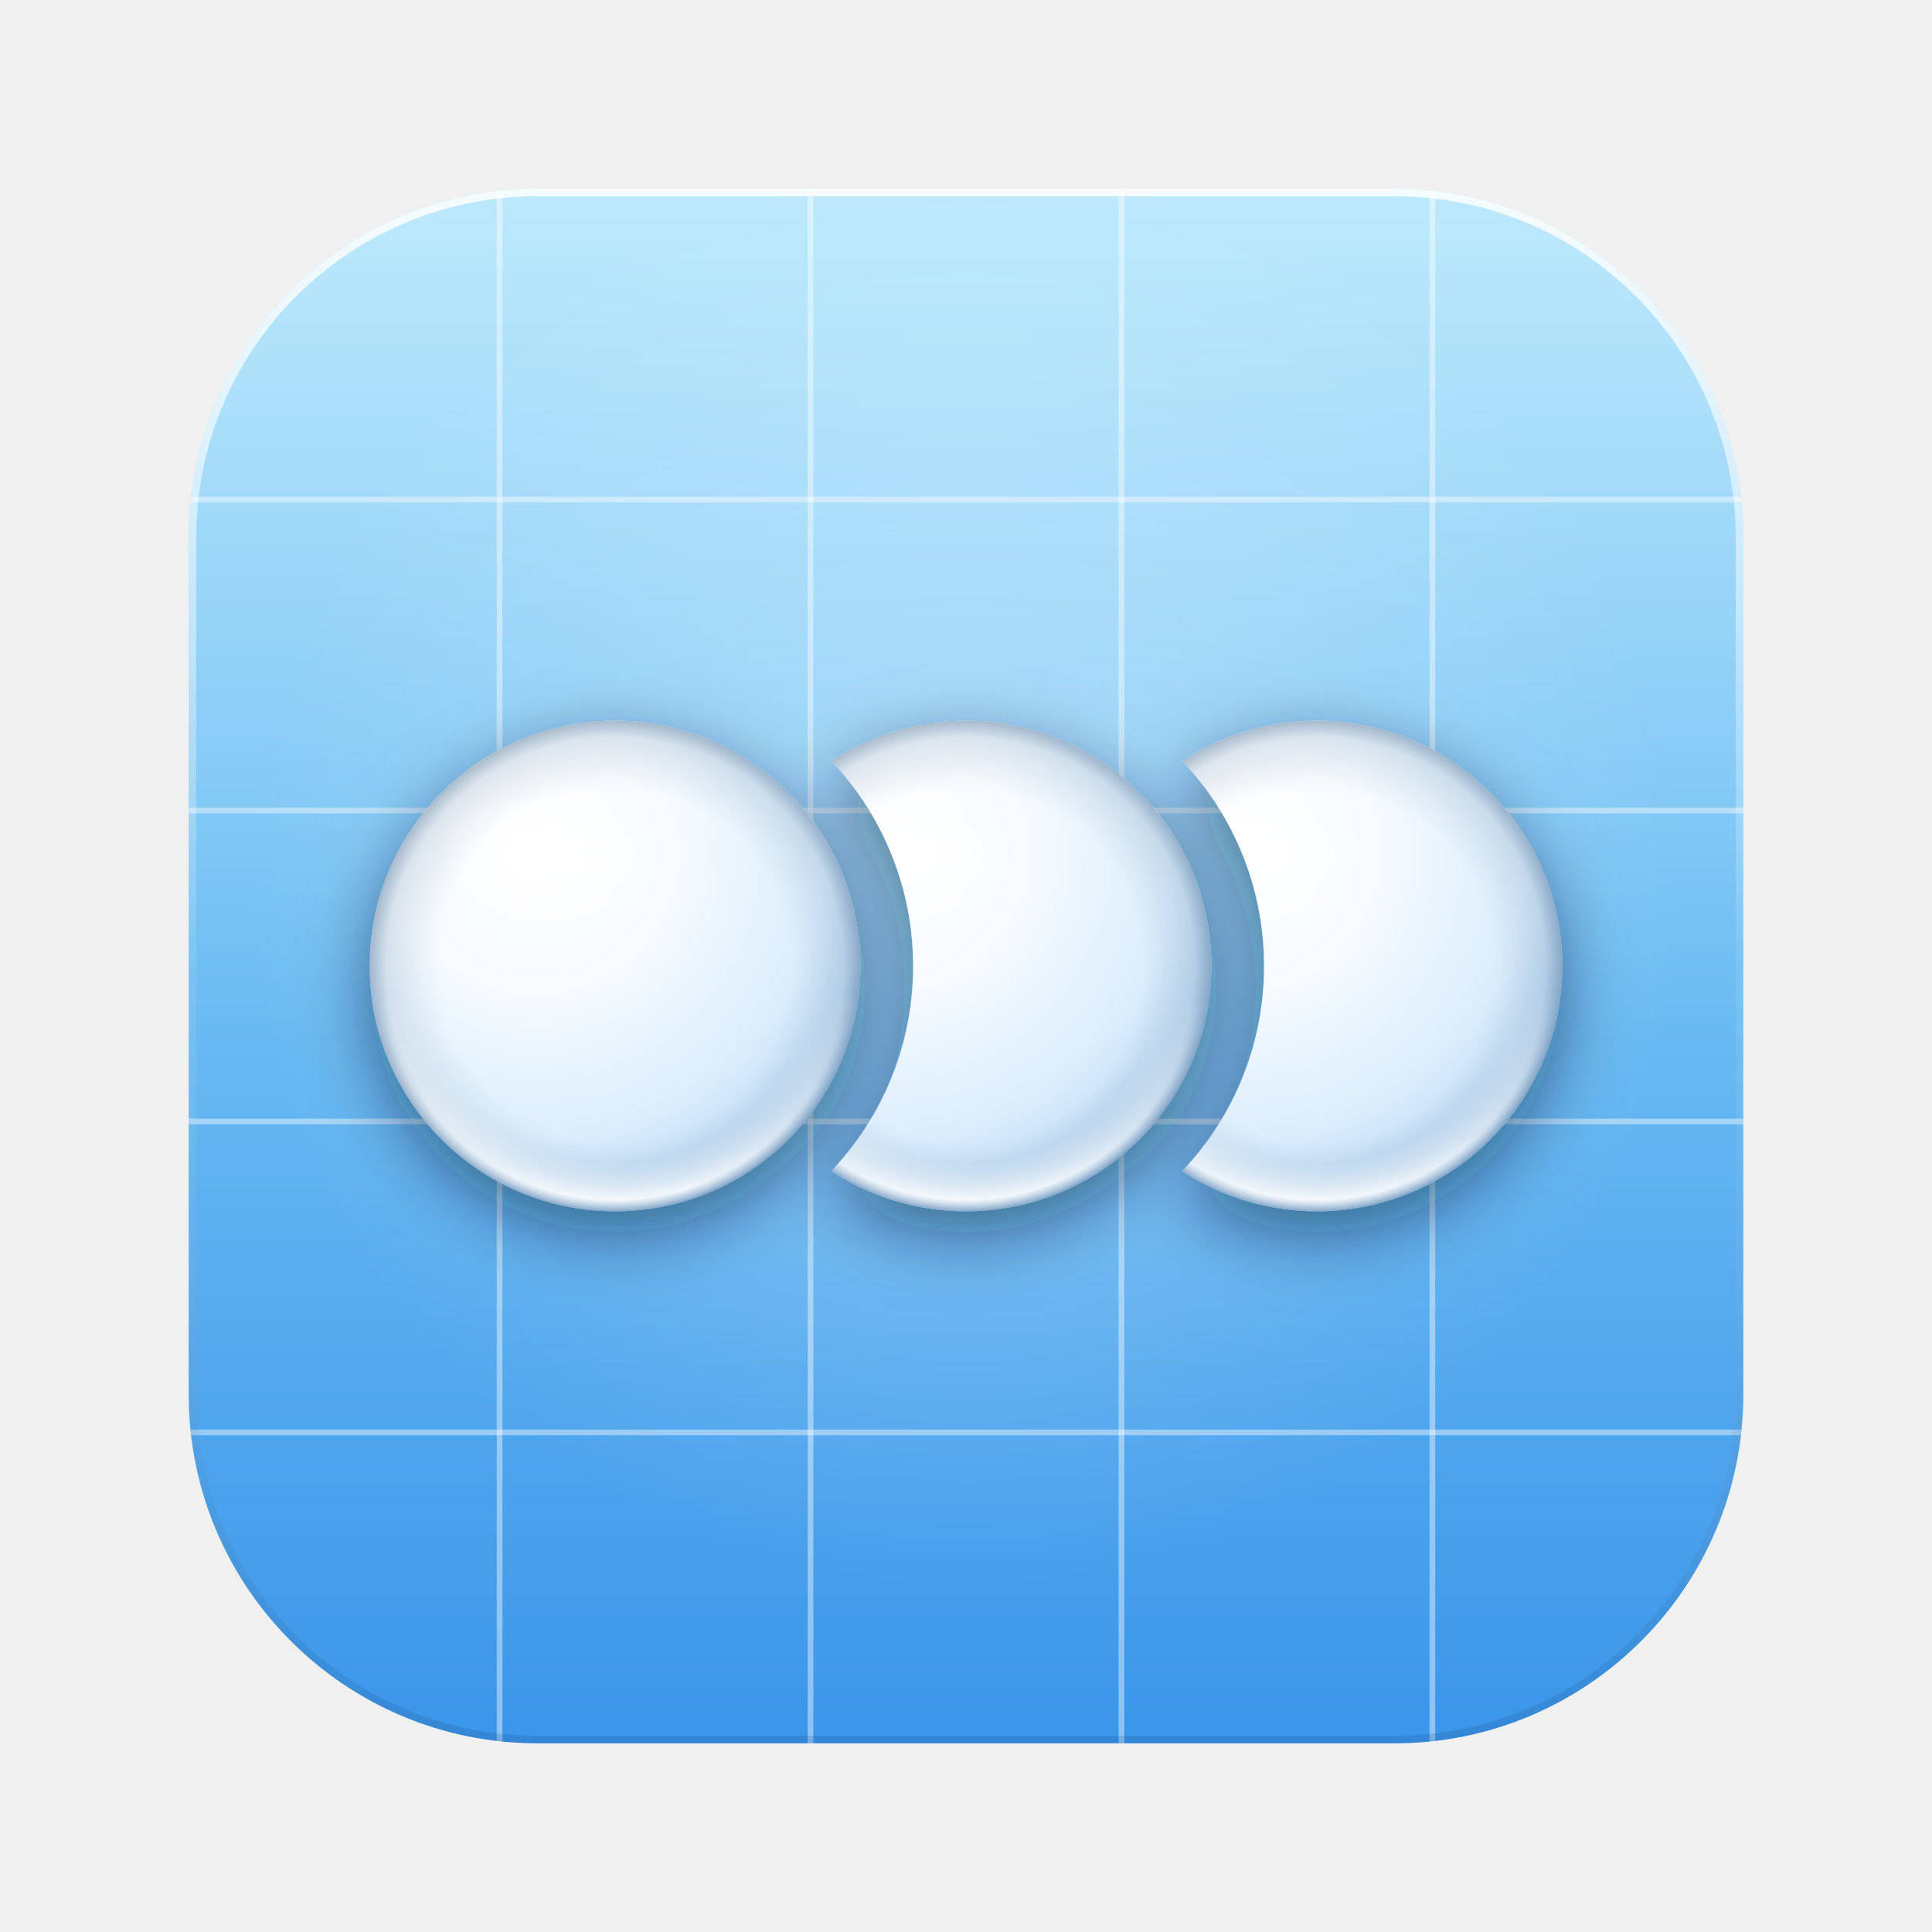
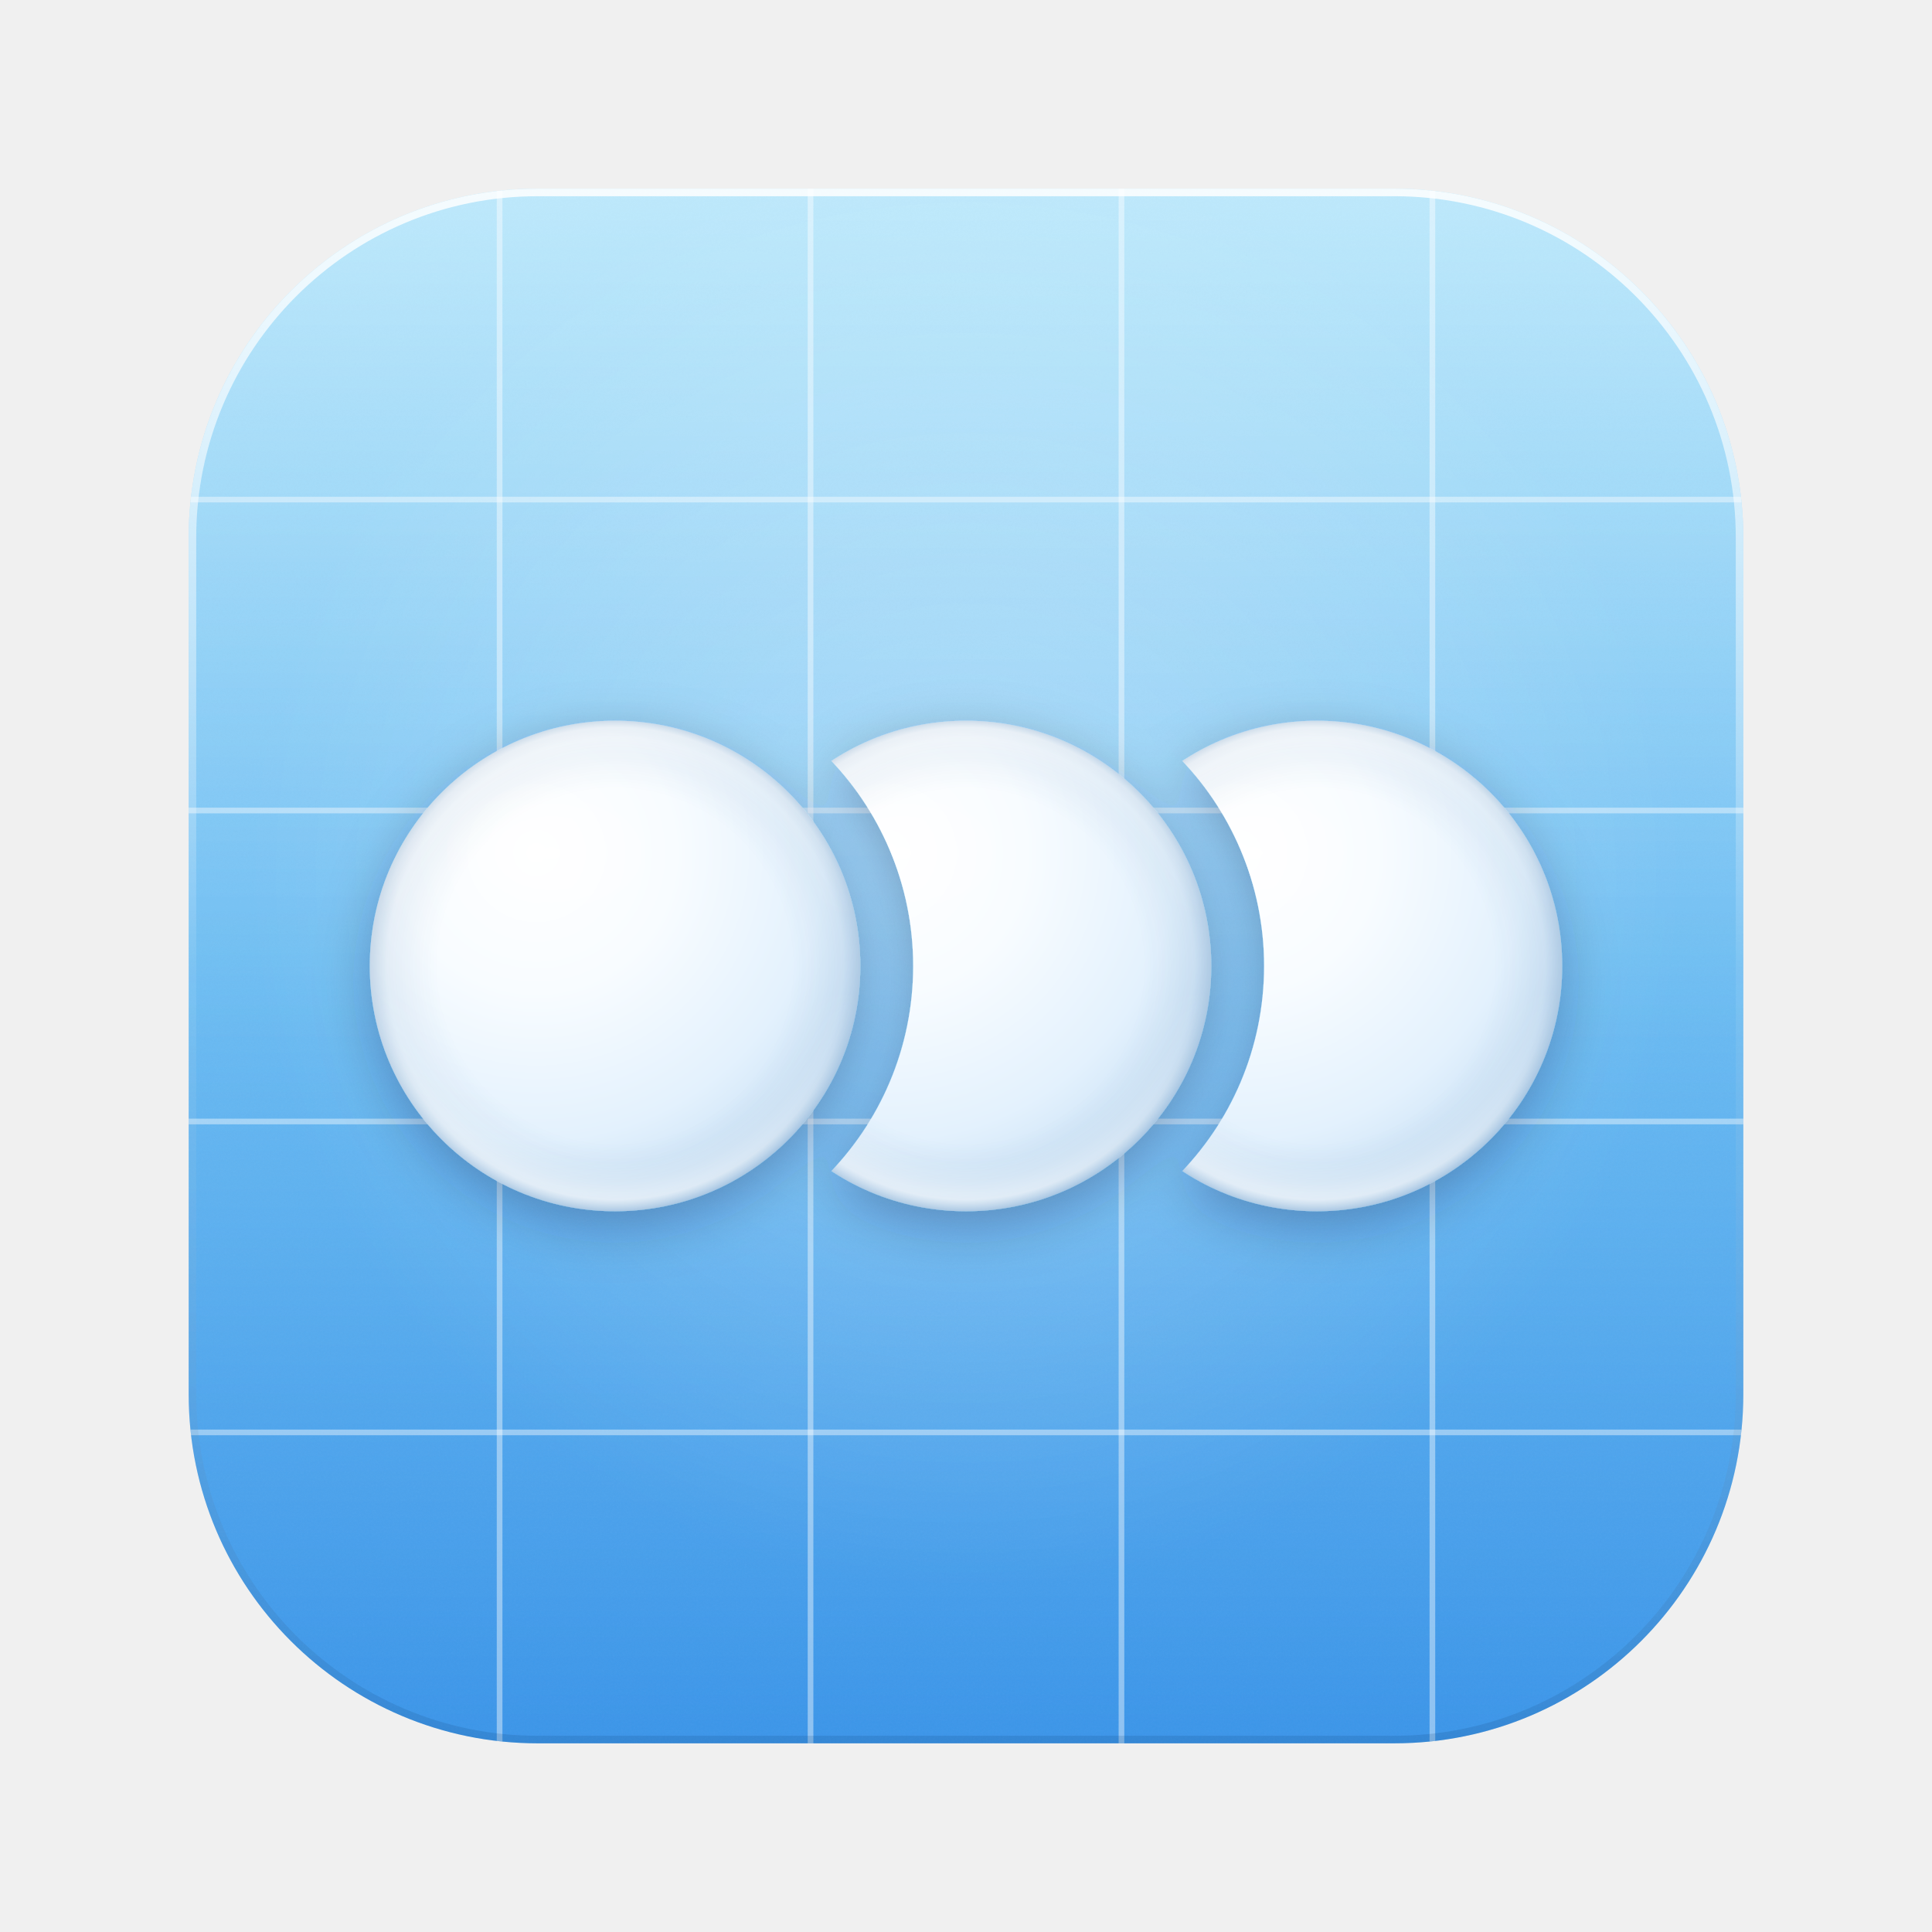
<svg xmlns="http://www.w3.org/2000/svg" width="1024" height="1024" viewBox="0 0 1024 1024">
  <defs>
    <linearGradient id="tile" x1="0" y1="100" x2="0" y2="924" gradientUnits="userSpaceOnUse">
      <stop offset="0" stop-color="#a9e2fb" stop-opacity="1" />
      <stop offset="0.5" stop-color="#6dbdf3" stop-opacity="1" />
      <stop offset="1" stop-color="#3b95e9" stop-opacity="1" />
    </linearGradient>
    <linearGradient id="sheen" x1="0" y1="100" x2="0" y2="553.2" gradientUnits="userSpaceOnUse">
      <stop offset="0" stop-color="#ffffff" stop-opacity="0.24" />
      <stop offset="1" stop-color="#ffffff" stop-opacity="0" />
    </linearGradient>
    <linearGradient id="rim" x1="0" y1="100" x2="0" y2="924" gradientUnits="userSpaceOnUse">
      <stop offset="0" stop-color="#ffffff" stop-opacity="0.85" />
      <stop offset="0.5" stop-color="#ffffff" stop-opacity="0.08" />
      <stop offset="1" stop-color="#0b3d70" stop-opacity="0.16" />
    </linearGradient>
    <radialGradient id="glow" cx="512" cy="462.56" r="379.04" gradientUnits="userSpaceOnUse">
      <stop offset="0" stop-color="#ffffff" stop-opacity="0.28" />
      <stop offset="1" stop-color="#ffffff" stop-opacity="0" />
    </radialGradient>
    <radialGradient id="body" cx="0.34" cy="0.27" r="0.94">
      <stop offset="0" stop-color="#ffffff" stop-opacity="1" />
-       <stop offset="0.3" stop-color="#f6fbff" stop-opacity="1" />
-       <stop offset="0.62" stop-color="#dbedfc" stop-opacity="1" />
-       <stop offset="0.86" stop-color="#adcfef" stop-opacity="1" />
-       <stop offset="1" stop-color="#7fa9d4" stop-opacity="1" />
+       <stop offset="0.3" stop-color="#f8fcff" stop-opacity="1" />
+       <stop offset="0.62" stop-color="#e3f1fd" stop-opacity="1" />
+       <stop offset="0.86" stop-color="#c2dcf3" stop-opacity="1" />
+       <stop offset="1" stop-color="#a3c6e6" stop-opacity="1" />
    </radialGradient>
    <radialGradient id="shade" cx="0.5" cy="0.5" r="0.5">
-       <stop offset="0.72" stop-color="#14406e" stop-opacity="0" />
-       <stop offset="0.93" stop-color="#14406e" stop-opacity="0.122" />
-       <stop offset="1" stop-color="#14406e" stop-opacity="0.35" />
+       <stop offset="0.72" stop-color="#1a5590" stop-opacity="0" />
+       <stop offset="0.93" stop-color="#1a5590" stop-opacity="0.07" />
+       <stop offset="1" stop-color="#1a5590" stop-opacity="0.2" />
    </radialGradient>
    <radialGradient id="bounce" cx="0.5" cy="0.5" r="0.5">
      <stop offset="0.8" stop-color="#ffffff" stop-opacity="0" />
-       <stop offset="0.95" stop-color="#ffffff" stop-opacity="0.95" />
+       <stop offset="0.95" stop-color="#ffffff" stop-opacity="0.6" />
+       <stop offset="1" stop-color="#ffffff" stop-opacity="0" />
+     </radialGradient>
+     <radialGradient id="edge" cx="0.5" cy="0.5" r="0.5">
+       <stop offset="0.84" stop-color="#ffffff" stop-opacity="0" />
+       <stop offset="0.97" stop-color="#ffffff" stop-opacity="0.5" />
      <stop offset="1" stop-color="#ffffff" stop-opacity="0" />
    </radialGradient>
    <linearGradient id="lower" x1="0" y1="525" x2="0" y2="642" gradientUnits="userSpaceOnUse">
      <stop offset="0" stop-color="#000000" />
      <stop offset="1" stop-color="#ffffff" />
    </linearGradient>
+     <linearGradient id="upper" x1="0" y1="382" x2="0" y2="486" gradientUnits="userSpaceOnUse">
+       <stop offset="0" stop-color="#ffffff" />
+       <stop offset="1" stop-color="#000000" />
+     </linearGradient>
    <mask id="under" maskUnits="userSpaceOnUse" x="0" y="0" width="1024" height="1024">
      <rect x="0" y="0" width="1024" height="1024" fill="url(#lower)" />
    </mask>
+     <mask id="over" maskUnits="userSpaceOnUse" x="0" y="0" width="1024" height="1024">
+       <rect x="0" y="0" width="1024" height="1024" fill="url(#upper)" />
+     </mask>
+     <filter id="grain" x="0" y="0" width="100%" height="100%">
+       <feTurbulence type="fractalNoise" baseFrequency="0.9" numOctaves="3" stitchTiles="stitch" />
+       <feColorMatrix type="saturate" values="0" />
+     </filter>
    <radialGradient id="gloss" cx="0.5" cy="0.5" r="0.5">
-       <stop offset="0" stop-color="#ffffff" stop-opacity="0.95" />
-       <stop offset="0.45" stop-color="#ffffff" stop-opacity="0.475" />
+       <stop offset="0" stop-color="#ffffff" stop-opacity="0.55" />
+       <stop offset="0.45" stop-color="#ffffff" stop-opacity="0.275" />
      <stop offset="1" stop-color="#ffffff" stop-opacity="0" />
    </radialGradient>
    <filter id="cast" x="-25%" y="-25%" width="150%" height="150%">
-       <feDropShadow dx="0" dy="12" stdDeviation="18" flood-color="#02102c" flood-opacity="0.5" />
+       <feDropShadow dx="0" dy="8" stdDeviation="14" flood-color="#02102c" flood-opacity="0.26" />
    </filter>
    <clipPath id="tile-clip">
      <rect x="100" y="100" width="824" height="824" rx="185" />
    </clipPath>
    <mask id="cut-0" maskUnits="userSpaceOnUse" x="0" y="0" width="1024" height="1024">
      <rect x="0" y="0" width="1024" height="1024" fill="#ffffff" />
      <circle cx="512" cy="512" r="158" fill="#000000" />
      <circle cx="326" cy="512" r="158" fill="#000000" />
    </mask>
    <mask id="cut-1" maskUnits="userSpaceOnUse" x="0" y="0" width="1024" height="1024">
      <rect x="0" y="0" width="1024" height="1024" fill="#ffffff" />
      <circle cx="326" cy="512" r="158" fill="#000000" />
    </mask>
    <mask id="cut-2" maskUnits="userSpaceOnUse" x="0" y="0" width="1024" height="1024">
      <rect x="0" y="0" width="1024" height="1024" fill="#ffffff" />
    </mask>
  </defs>
  <rect x="100" y="100" width="824" height="824" rx="185" fill="url(#tile)" />
  <g clip-path="url(#tile-clip)">
    <rect x="100" y="100" width="824" height="824" fill="url(#glow)" />
+     <rect x="100" y="100" width="824" height="824" filter="url(#grain)" opacity="0.04" />
    <g fill="none" stroke="#ffffff" stroke-opacity="0.42" stroke-width="3">
      <line x1="264.8" y1="100" x2="264.8" y2="924" />
      <line x1="100" y1="264.8" x2="924" y2="264.8" />
      <line x1="429.6" y1="100" x2="429.6" y2="924" />
      <line x1="100" y1="429.6" x2="924" y2="429.6" />
      <line x1="594.4" y1="100" x2="594.4" y2="924" />
      <line x1="100" y1="594.4" x2="924" y2="594.4" />
      <line x1="759.2" y1="100" x2="759.2" y2="924" />
      <line x1="100" y1="759.2" x2="924" y2="759.2" />
    </g>
  </g>
  <rect x="100" y="100" width="824" height="824" rx="185" fill="url(#sheen)" />
  <rect x="102" y="102" width="820" height="820" rx="183" fill="none" stroke="url(#rim)" stroke-width="4" />
  <g fill="url(#body)" filter="url(#cast)">
    <circle cx="698" cy="512" r="130" mask="url(#cut-0)" />
    <circle cx="512" cy="512" r="130" mask="url(#cut-1)" />
    <circle cx="326" cy="512" r="130" mask="url(#cut-2)" />
  </g>
  <g fill="url(#shade)">
    <circle cx="698" cy="512" r="130" mask="url(#cut-0)" />
    <circle cx="512" cy="512" r="130" mask="url(#cut-1)" />
    <circle cx="326" cy="512" r="130" mask="url(#cut-2)" />
  </g>
  <g fill="url(#bounce)" mask="url(#under)">
    <circle cx="698" cy="512" r="130" mask="url(#cut-0)" />
    <circle cx="512" cy="512" r="130" mask="url(#cut-1)" />
    <circle cx="326" cy="512" r="130" mask="url(#cut-2)" />
  </g>
+   <g fill="url(#edge)" mask="url(#over)">
+     <circle cx="698" cy="512" r="130" mask="url(#cut-0)" />
+     <circle cx="512" cy="512" r="130" mask="url(#cut-1)" />
+     <circle cx="326" cy="512" r="130" mask="url(#cut-2)" />
+   </g>
  <g fill="url(#gloss)">
    <ellipse cx="664.2" cy="452.2" rx="59.8" ry="39" mask="url(#cut-0)" />
    <ellipse cx="478.2" cy="452.2" rx="59.8" ry="39" mask="url(#cut-1)" />
    <ellipse cx="292.2" cy="452.2" rx="59.8" ry="39" mask="url(#cut-2)" />
  </g>
</svg>
